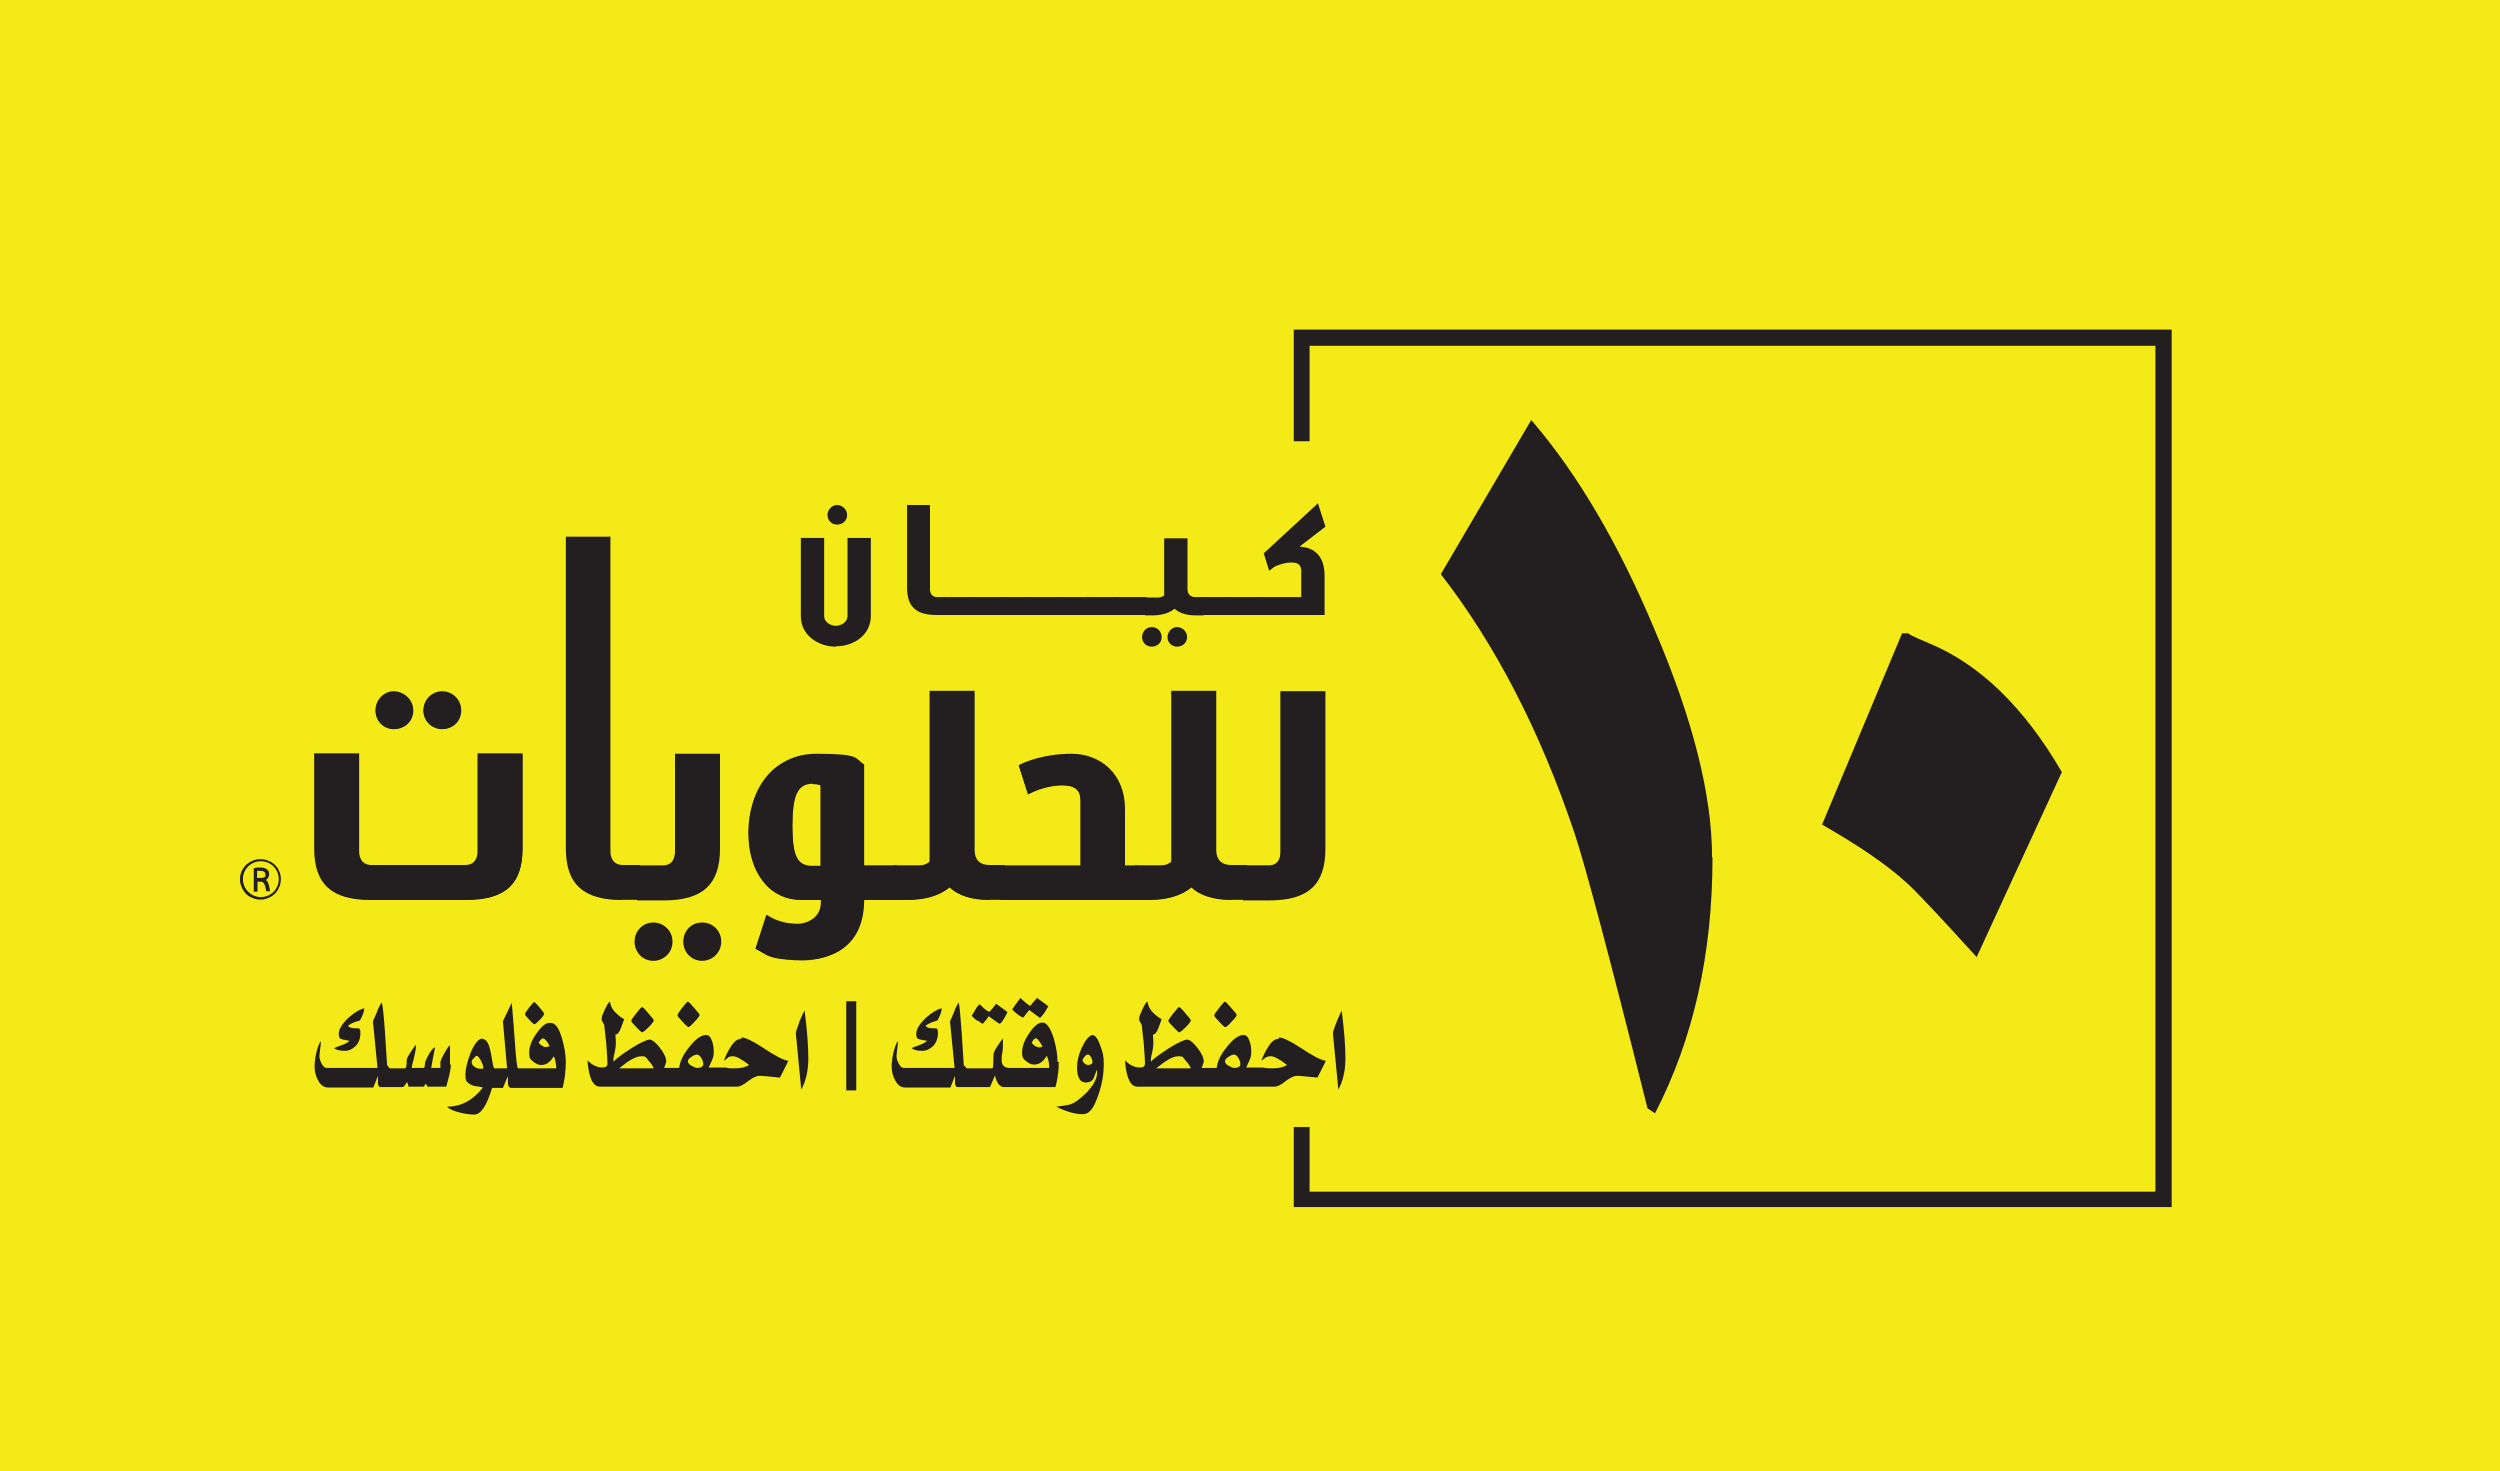
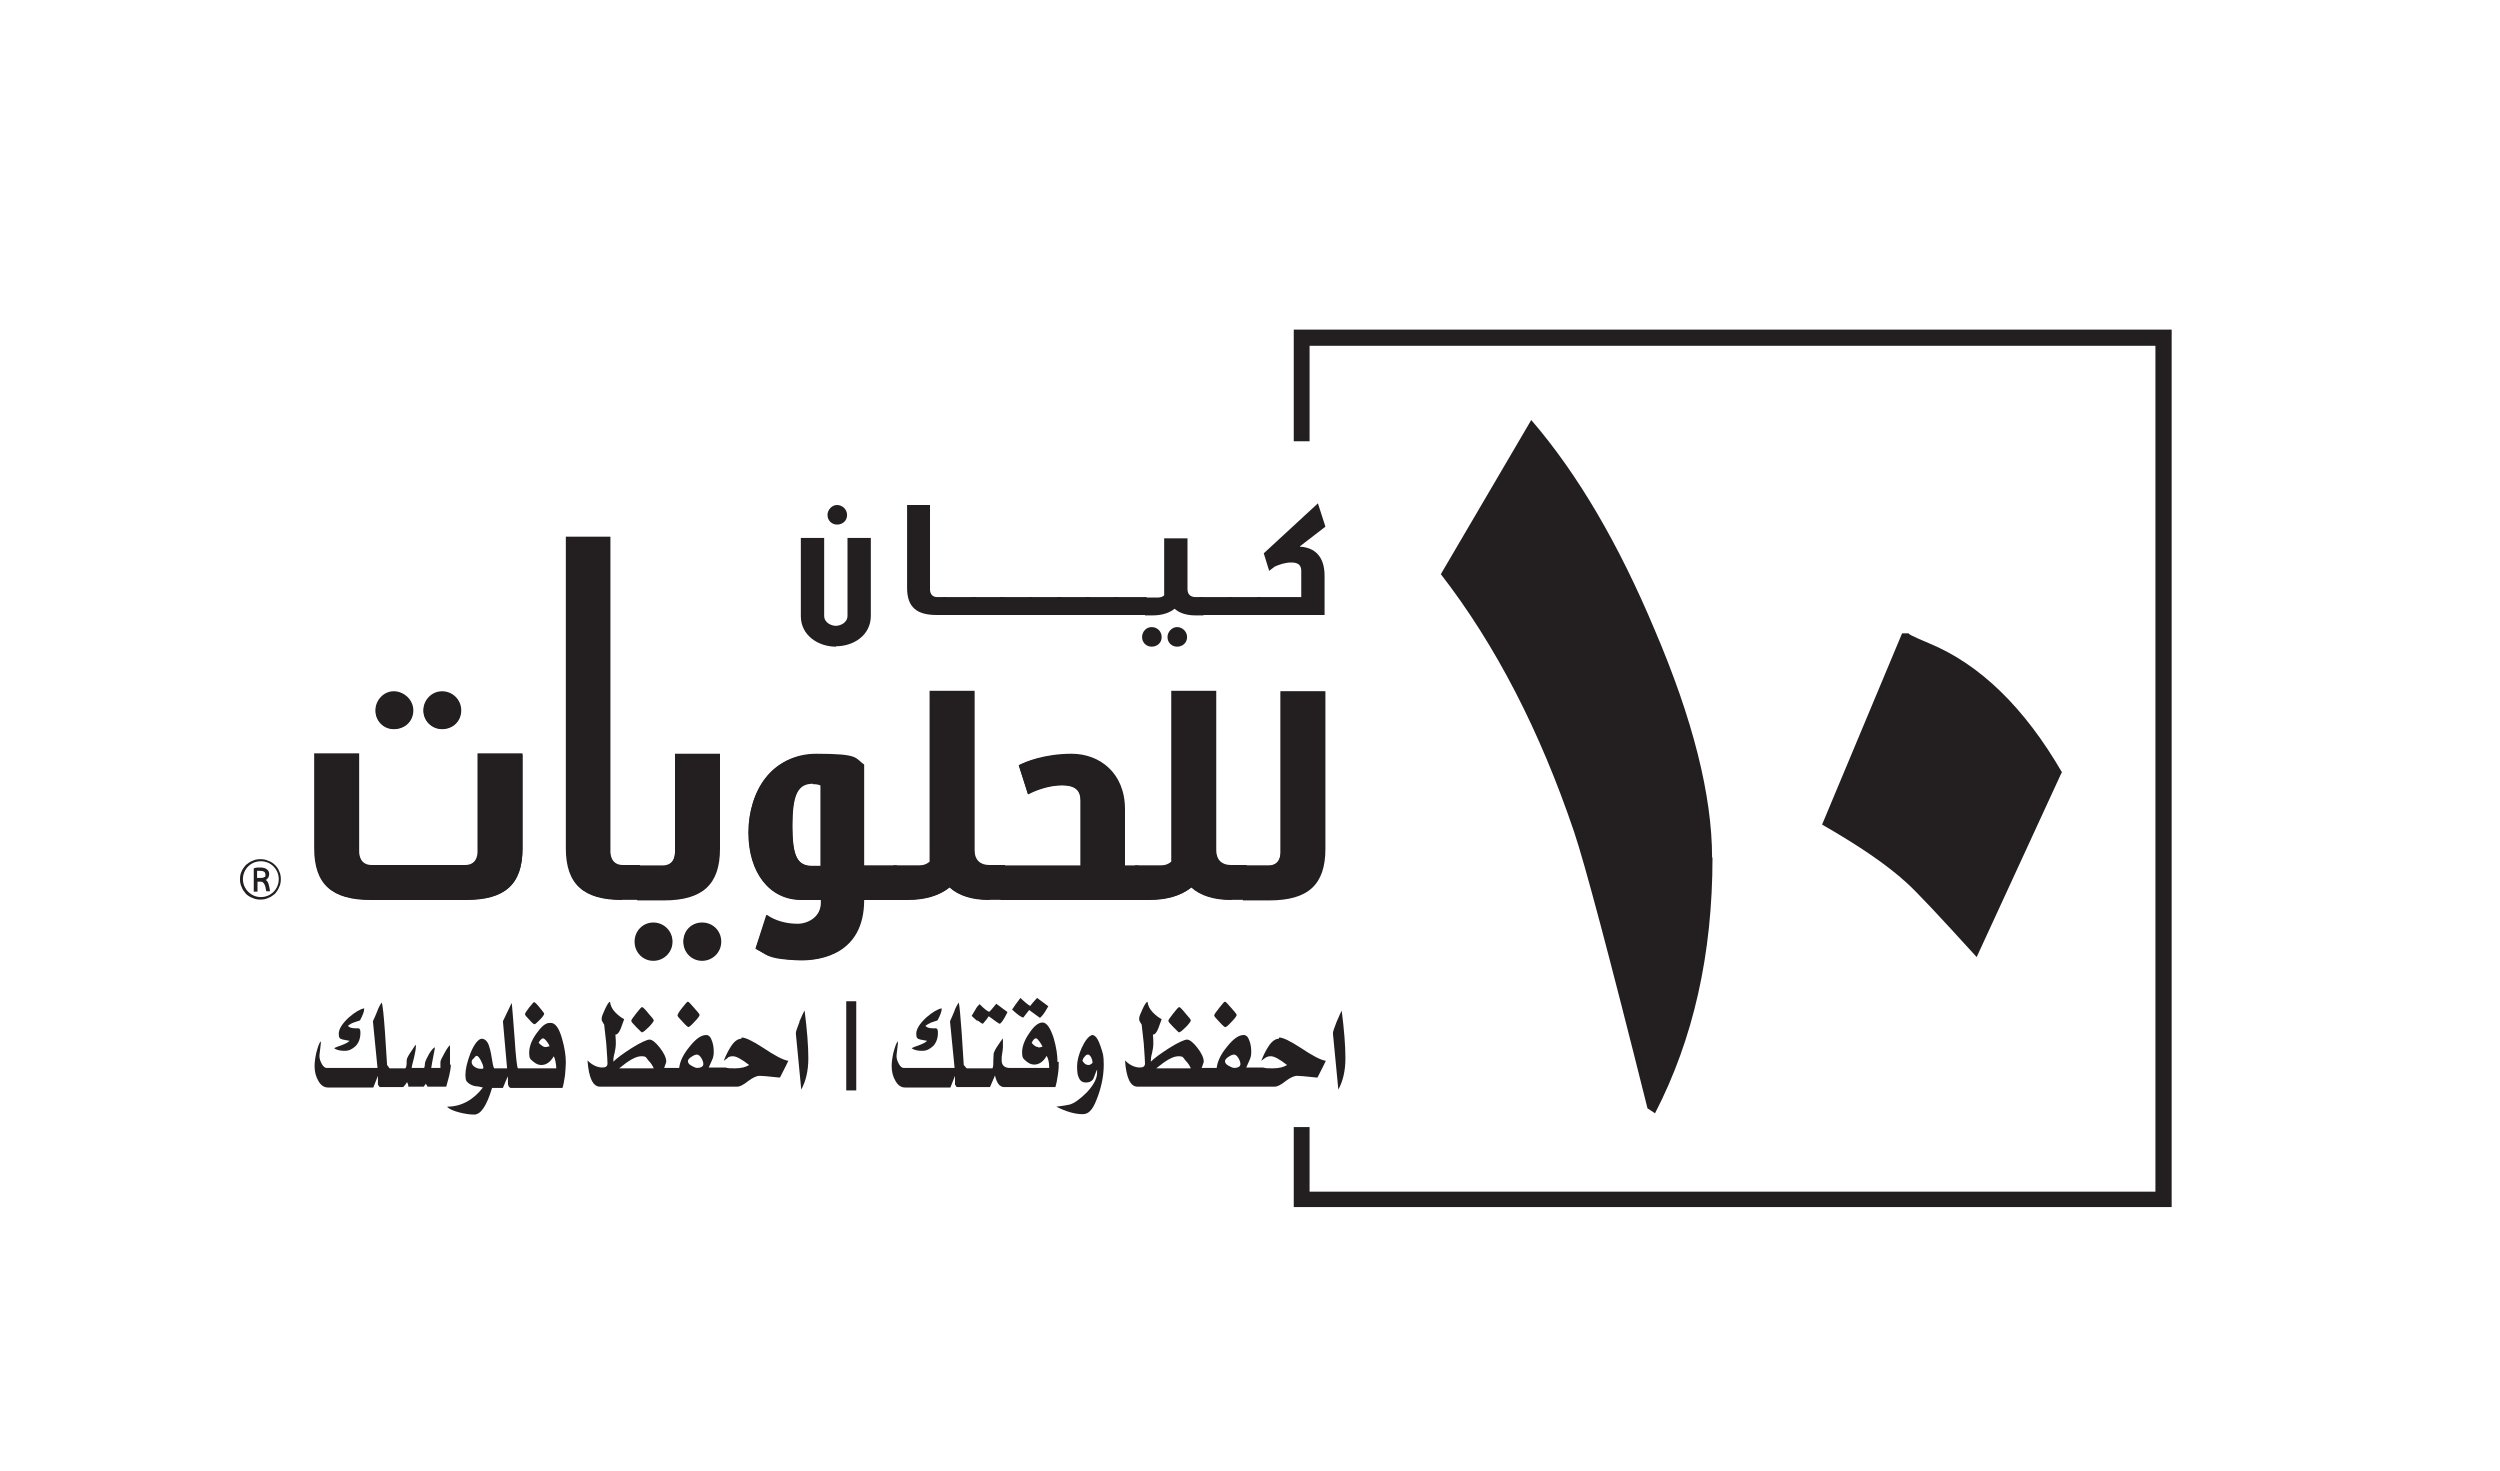
<svg xmlns="http://www.w3.org/2000/svg" id="Layer_1" version="1.1" viewBox="0 0 600 353">
  <defs>
    <style>
      .st0 {
        fill: none;
      }

      .st1 {
        fill: #231f20;
      }

      .st2 {
        fill: #f4ea17;
      }

      .st3 {
        clip-path: url(#clippath);
      }
    </style>
    <clipPath id="clippath">
      <rect class="st0" x="57.7" y="79.1" width="463.5" height="210.6" />
    </clipPath>
  </defs>
-   <rect class="st2" x="-28.1" y="-40.9" width="656.2" height="450.8" />
  <g class="st3">
    <path class="st1" d="M411,205.8c0,23.2-4.6,43.6-13.8,61.4l-1.8-1.2c-9.2-36.8-15.1-58.9-17.6-66.3-8.2-24.3-18.9-45-32-61.9l21.7-37c11.2,13,21,29.8,29.6,50.3,9.2,21.5,13.8,39.8,13.8,54.7" />
    <path class="st1" d="M494.8,185.4l-20.4,44.3c-9-9.9-14.6-15.9-17-18-4.5-4.1-11.2-8.7-20.1-13.8l19.2-45.9h1.7c-.6,0,1,.8,4.8,2.4,12.1,5,22.8,15.3,31.9,31" />
    <polygon class="st1" points="314.3 270.5 314.3 286 517.3 286 517.3 83 314.3 83 314.3 105.9 310.5 105.9 310.5 79.1 521.2 79.1 521.2 289.8 310.5 289.8 310.5 270.5 314.3 270.5" />
    <path class="st1" d="M200.6,155.2c-4.2,0-8.4-2.7-8.4-7.3v-18.8h5.6v18.7c0,1.7,1.8,2.4,2.8,2.4s2.8-.7,2.8-2.4v-18.7h5.6v18.7c0,4.7-4.2,7.3-8.3,7.3M200.9,125.9c-1.3,0-2.3-1-2.3-2.3s1.1-2.4,2.3-2.4,2.4,1,2.4,2.4-1.1,2.3-2.4,2.3" />
    <path class="st1" d="M227.1,147.6h-2.3c-4.7,0-7.1-1.8-7.1-6.5v-19.9h5.5v20.3c0,.9.5,1.8,1.7,1.8h2.1v4.3Z" />
    <rect class="st1" x="226.4" y="143.3" width="7.8" height="4.3" />
    <rect class="st1" x="233.2" y="143.3" width="7.8" height="4.3" />
    <rect class="st1" x="240" y="143.3" width="7.8" height="4.3" />
    <rect class="st1" x="246.9" y="143.3" width="7.8" height="4.3" />
    <rect class="st1" x="253.7" y="143.3" width="7.8" height="4.3" />
    <rect class="st1" x="260.5" y="143.3" width="7.8" height="4.3" />
    <rect class="st1" x="267.4" y="143.3" width="7.8" height="4.3" />
    <path class="st1" d="M276.4,155.2c-1.3,0-2.3-1-2.3-2.3s1-2.4,2.3-2.4,2.4,1,2.4,2.4-1.1,2.3-2.4,2.3M288.8,147.6v-4.3h-1.9c-1.2,0-1.9-.7-1.9-1.9v-12.2h-5.6v13.7c-.4.3-.8.5-1.4.5h-3.2v4.3h1.7c2.8,0,4.4-.8,5.4-1.6.9.8,2.4,1.6,5.1,1.6h1.9ZM282.5,155.2c-1.3,0-2.3-1-2.3-2.3s1.1-2.4,2.3-2.4,2.4,1,2.4,2.4-1.1,2.3-2.4,2.3" />
    <rect class="st1" x="288" y="143.3" width="7.8" height="4.3" />
    <rect class="st1" x="294.8" y="143.3" width="7.8" height="4.3" />
    <path class="st1" d="M312,131.2c3.4.2,5.9,2.2,5.9,7v9.4h-16.2v-4.3h10.6v-6.3c0-1.5-.9-2-2.4-2s-2.9.5-4,1h0s-1.3,1-1.3,1l-1.3-4.2,13-12,1.8,5.6-6.1,4.7Z" />
    <path class="st1" d="M89,216c-9.4,0-13.6-3.8-13.6-12.4v-22.8h10.8v23.6c0,.7.2,3.2,3,3.2h22.4c2.7,0,3-2.2,3-3.2v-23.6h10.8v22.8c0,8.6-4.2,12.4-13.5,12.4h-23ZM106.1,175c-2.5,0-4.5-2-4.5-4.5s2-4.6,4.5-4.6,4.6,2,4.6,4.6-2,4.5-4.6,4.5M94.5,175c-2.5,0-4.4-2-4.4-4.5s2-4.6,4.4-4.6,4.7,2,4.7,4.6-2,4.5-4.7,4.5" />
    <path class="st1" d="M89,215.9c-8.9,0-13.4-3.3-13.4-12.2v-22.6h10.5v23.5c0,1.7.9,3.3,3.2,3.3h22.4c2.4,0,3.2-1.6,3.2-3.3v-23.5h10.5v22.6c0,8.9-4.6,12.2-13.3,12.2h-23ZM94.5,174.9c-2.3,0-4.3-1.9-4.3-4.3s2-4.5,4.3-4.5,4.5,1.9,4.5,4.5-2,4.3-4.5,4.3M106.1,174.9c-2.4,0-4.4-1.9-4.4-4.3s1.9-4.5,4.4-4.5,4.4,1.9,4.4,4.5-2,4.3-4.4,4.3" />
    <path class="st1" d="M149.3,216c-9.3,0-13.5-3.8-13.5-12.4v-74.8h10.7v75.6c0,.7.2,3.2,3,3.2h4.1v8.3h-4.4Z" />
    <path class="st1" d="M153.5,215.9h-4.2c-8.7,0-13.3-3.3-13.3-12.2v-74.6h10.4v75.5c0,1.7.9,3.3,3.2,3.3h4v8.1Z" />
    <path class="st1" d="M168.5,230.6c-2.5,0-4.5-2-4.5-4.6s1.9-4.6,4.5-4.6,4.6,2,4.6,4.6-2.1,4.6-4.6,4.6M156.8,230.6c-2.5,0-4.5-2-4.5-4.6s2-4.6,4.5-4.6,4.6,2,4.6,4.6-2.1,4.6-4.6,4.6M152.9,216v-8.3h6.1c2.7,0,3-2.2,3-3.2v-23.6h10.8v22.8c0,8.6-4.2,12.4-13.5,12.4h-6.3Z" />
    <path class="st1" d="M156.8,230.4c-2.4,0-4.3-1.9-4.3-4.4s2-4.4,4.3-4.4,4.5,1.9,4.5,4.4-2.1,4.4-4.5,4.4M153,215.9h6.2c8.7,0,13.3-3.3,13.3-12.2v-22.6h-10.5v23.5c0,1.7-.8,3.3-3.1,3.3h-5.9v8.1ZM168.5,230.4c-2.4,0-4.4-1.9-4.4-4.4s1.9-4.4,4.4-4.4,4.4,1.9,4.4,4.4-2,4.4-4.4,4.4" />
    <path class="st1" d="M192.1,230.5c-4.4,0-8.7-1.5-10.8-2.8h0c0,0,2.6-8.1,2.6-8.1h.2c2,1.4,4.7,2.1,7.3,2.1s5.6-1.7,5.6-5v-.7h-4.7c-7.6,0-12.7-6.5-12.7-16.2s5.8-18.9,16.3-18.9,9.2,1,11.5,2.6h0v24.2h7.9v8.3h-7.9c0,13.1-10.6,14.5-15.1,14.5M195.1,188.1c-3.6,0-4.9,2.6-4.9,10.1s1.2,9.6,4.8,9.6,1.6,0,1.9,0v-19.3c-.5-.2-1-.3-1.8-.3" />
    <path class="st1" d="M207.2,207.8h7.9v8.1h-7.9c0,10.8-7.2,14.5-15,14.5s-8.4-1.3-10.8-2.8l2.6-7.7c1.9,1.2,4.6,2,7.4,2s5.7-1.9,5.7-5.1v-.9h-4.8c-7.1,0-12.6-6-12.6-16.1s5.4-18.7,16.1-18.7,9.1,1,11.4,2.6v24.2ZM197,188.3c-.5-.2-1.1-.4-1.9-.4-3.6,0-5,2.6-5,10.2s1.4,9.8,4.9,9.8,2.1,0,2.1,0v-19.5Z" />
    <path class="st1" d="M237.4,216c-4.1,0-7.3-1-9.5-3-2.5,2-5.9,3-10.1,3h-3.4v-8.3h6.2c1,0,1.8-.3,2.5-.9v-41h10.8v38.3c0,2.2,1.3,3.5,3.5,3.5h3.8v8.3h-3.6Z" />
    <path class="st1" d="M237.4,215.9c-5,0-7.9-1.5-9.5-3-1.8,1.5-4.8,3-10.1,3h-3.2v-8.1h6.1c1.1,0,1.9-.3,2.6-.9v-40.9h10.5v38.2c0,2.2,1.3,3.6,3.6,3.6h3.6v8.1h-3.5Z" />
    <path class="st1" d="M240.2,216v-8.3h19.1v-15.6c0-2.5-1.4-3.6-4.4-3.6s-6.1,1.1-8,2.1h-.2c0,0-2.2-7-2.2-7h.1c1.3-.7,5.9-2.7,12.6-2.7s12.8,4.6,12.8,13.3v13.5h3.2v8.3h-33Z" />
    <path class="st1" d="M259.4,207.8v-15.7c0-2.8-1.7-3.7-4.6-3.7s-6,1-8.1,2.1l-2.2-6.8c2.2-1.1,6.7-2.6,12.6-2.6s12.6,3.5,12.6,13.2v13.6h3.2v8.1h-32.7v-8.1h19.1Z" />
    <path class="st1" d="M295.5,216c-4.1,0-7.4-1-9.6-3-2.5,2-5.9,3-10.1,3h-3.4v-8.3h6.2c1,0,1.8-.3,2.5-.9v-41h10.8v38.3c0,2.2,1.3,3.5,3.5,3.5h3.8v8.3h-3.6Z" />
    <path class="st1" d="M295.5,215.9c-5,0-7.9-1.5-9.5-3-1.8,1.5-4.8,3-10.1,3h-3.2v-8.1h6c1.1,0,2-.3,2.6-.9v-40.9h10.5v38.2c0,2.2,1.3,3.6,3.6,3.6h3.6v8.1h-3.5Z" />
    <path class="st1" d="M298.3,216v-8.3h6.1c2.7,0,2.9-2.2,2.9-3.2v-38.6h10.8v37.8c0,8.6-4.1,12.4-13.5,12.4h-6.3Z" />
    <path class="st1" d="M298.4,207.8h5.9c2.3,0,3.1-1.6,3.1-3.3v-38.5h10.5v37.6c0,8.9-4.6,12.2-13.3,12.2h-6.2v-8.1Z" />
    <path class="st1" d="M80.2,251.6c.6.4,1.4.6,2.5.6s1.8-.4,2.6-1.1c.8-.8,1.2-1.9,1.2-3.2s-.4-1.1-1.1-1.1c-1,0-1.6-.2-1.9-.6.4-.3.8-.6,1.4-.8.5-.2,1-.3,1.5-.5.7-1.3,1-2.2,1-2.7v-.2c-1,.2-2.2.9-3.7,2.2-1.6,1.5-2.4,2.8-2.4,3.9s.3,1.2,1,1.4c.5.1,1,.2,1.6.3-.4.4-1,.7-1.8,1-1.1.4-1.7.6-1.9.8" />
    <path class="st1" d="M108,255.6v-4.7c-.2,0-.7.7-1.3,1.8-.6,1.1-1,1.8-1,2.2s0,.4,0,.7c0,.3,0,.5,0,.7h0c0,0-2.2,0-2.2,0,0-.2.3-1.8.9-4.9-.3,0-.7.4-1.4,1.5-.5.9-.9,1.7-1,2.2,0,.5-.1,1-.2,1.2h-3c0-.4.3-1.3.6-2.6.2-1,.4-1.8.4-2.4v-.5s-.1,0-.1,0c-.4.6-.8,1.2-1.2,1.8-.6.9-.9,1.5-.9,1.9,0,.8,0,1.5-.3,1.9h-3.8l-.6-.8c-.2-2.6-.3-5.2-.5-7.8-.3-4-.5-6.4-.8-7.2-.4.6-.8,1.3-1.1,2.2-.3.8-.7,1.6-1,2.3l1.1,11.2h0c0,0-12.2,0-12.2,0-.5,0-.9-.4-1.3-1.2-.4-.8-.5-1.5-.4-2.1l.3-2.6v-.5c-.4.4-.7,1.3-1.1,2.8-.3,1.4-.4,2.4-.4,3.2,0,1.3.3,2.5.9,3.5.6,1.1,1.4,1.6,2.3,1.6h10.9l1.1-2.8v2.1l.4.6h5.6c.1,0,.3-.2.5-.5.2-.2.3-.4.5-.7.2.4.3.7.3,1.1h3.7l.5-.7c.1.2.3.4.4.7h4.5c.2-.9.5-1.7.7-2.6.2-.9.4-1.8.4-2.8" />
    <path class="st1" d="M131.9,245.5c-1,0-2,.9-3.2,2.6-1.2,1.7-1.7,3.2-1.7,4.6s.3,1.5,1,2.1c.6.5,1.2.8,1.9.8,1.2,0,2.2-.7,3-2.1.1.2.3.6.4,1.2.1.6.2,1.1.2,1.5v.2h-9.2c-.2-.2-.5-2.6-.8-7.3-.4-5.1-.6-7.9-.7-8.4h0c0,0-2.1,4.4-2.1,4.4.5,5.5.8,9.3,1,11.3h-3.1c-.2-.3-.4-1.2-.6-2.6-.2-1.4-.5-2.4-.7-3-.4-1-1-1.5-1.7-1.5s-1.8,1.2-2.7,3.5c-.8,2.1-1.2,3.8-1.2,5.2s.3,1.6.8,2c.4.3,1,.6,1.7.7.6,0,1.1.2,1.7.3-2.3,3-5.2,4.6-8.6,4.6.5.6,1.5,1,3,1.4,1.2.3,2.4.5,3.5.5,1.6,0,3-2.1,4.3-6.4h2.6c.5-1.2.9-2.2,1.2-2.8v1.6c0,.6.2,1,.6,1.2h12.5c.2-.6.4-1.6.6-3,.1-1.2.2-2.3.2-3.1,0-1.7-.3-3.6-.9-5.7-.7-2.5-1.6-3.8-2.7-3.8M130.9,251.3c-.4,0-.9-.3-1.6-1,0-.2.2-.4.4-.7.3-.3.5-.4.6-.4.2,0,.5.2.9.7.4.5.6.9.7,1.2-.7.2-1,.2-1,.2M115.3,256.5c-.4,0-.8-.1-1.3-.4-.5-.3-.8-.7-.8-1.2s.2-.6.5-.9c.3-.4.5-.6.7-.6.3,0,.6.4,1,1.1.4.8.6,1.3.6,1.7s-.2.3-.7.3" />
    <path class="st1" d="M128.3,245.8c.2,0,.6-.4,1.3-1.1.7-.7,1-1.2,1-1.4s-.4-.6-1.1-1.5c-.7-.9-1.2-1.3-1.3-1.3s-.5.4-1.2,1.3c-.7.9-1,1.4-1,1.6s.3.6,1,1.3c.7.8,1.1,1.1,1.2,1.1" />
    <path class="st1" d="M154.2,247.7c.2,0,.7-.4,1.5-1.2.8-.8,1.2-1.4,1.2-1.6s-.4-.7-1.3-1.7c-.8-1-1.3-1.5-1.5-1.5s-.6.5-1.4,1.5c-.8,1-1.2,1.6-1.2,1.8s.4.7,1.2,1.5c.8.8,1.3,1.3,1.4,1.3" />
    <path class="st1" d="M165.2,246.5c.2,0,.7-.4,1.5-1.3.8-.8,1.2-1.4,1.2-1.6s-.4-.7-1.3-1.7c-.9-1-1.3-1.5-1.5-1.5-.2,0-.6.5-1.4,1.5-.8,1-1.1,1.6-1.1,1.8s.4.7,1.2,1.5c.8.9,1.3,1.3,1.4,1.3" />
    <path class="st1" d="M177.9,249.3c-.8,0-1.7.6-2.5,1.9-.6.9-1.2,2.1-1.7,3.4.7-.5,1-.7,1-.8.3-.2.7-.3,1.2-.3.8,0,2.1.7,3.9,2.1-.8.5-1.9.8-3.4.8s-1.5,0-2.3-.2h-4c.3-.6.5-1.2.8-1.8.3-.6.4-1.3.4-1.9,0-.9-.1-1.8-.4-2.6-.3-1-.8-1.5-1.4-1.5-1.2,0-2.5.9-4,2.8-1.5,1.8-2.3,3.5-2.5,5.1h-3.6c.4-1,.5-1.5.5-1.5,0-.9-.5-2-1.5-3.3-1-1.3-1.9-2-2.5-2s-2.2.7-4.4,2.1c-2,1.3-3.4,2.3-4.3,3.2,0-.4,0-1.1.3-2.1.2-.9.3-1.6.3-2.1s0-1.3-.1-2.3c.5,0,.9-.5,1.3-1.5.3-.7.5-1.5.8-2.2-.8-.4-1.5-1-2.1-1.6-.8-.8-1.2-1.7-1.3-2.6-.3.1-.7.7-1.2,1.8-.5,1.1-.8,1.8-.8,2.2s0,.6.2.8c.1.3.3.5.4.7,0,.2.2,1.7.5,4.5.2,2.7.3,4.4.3,4.8,0,.7-.4,1-1.2,1-1.3,0-2.5-.6-3.6-1.7.3,4.2,1.3,6.3,3,6.3h33c.5,0,1.4-.4,2.5-1.3,1.2-.9,2.1-1.3,2.8-1.3s1.8.1,4.6.4h.3c1.2-2.4,1.9-3.7,2-4-1.3-.2-3.3-1.3-6-3.1-2.6-1.7-4.3-2.5-5.2-2.5M148.6,256.4c2.3-1.9,4-2.9,5.3-2.9s1.1.3,1.7,1c.6.6,1,1.2,1.3,1.9h-8.3ZM167.3,256.3c-.3,0-.8-.2-1.3-.5-.6-.3-.9-.7-.9-1.1s.3-.7.9-1.1c.6-.4,1-.5,1.3-.5s.7.3,1,.8c.3.5.5,1,.5,1.5s-.5.9-1.5.9" />
    <path class="st1" d="M191.9,245.2c-.6,1.5-.9,2.4-.9,2.8l1.3,13.5c1.1-2,1.7-4.5,1.7-7.5s-.3-6.8-.9-11.5c-.4.7-.8,1.7-1.3,2.8" />
    <path class="st1" d="M218.8,251.6c.6.4,1.4.6,2.5.6s1.8-.4,2.6-1.1c.8-.8,1.2-1.9,1.2-3.2s-.4-1.1-1.1-1.1c-1,0-1.6-.2-1.9-.6.4-.3.9-.6,1.4-.8.5-.2,1-.3,1.5-.5.7-1.3,1-2.2,1-2.7v-.2c-1,.2-2.2.9-3.7,2.2-1.6,1.5-2.4,2.8-2.4,3.9s.3,1.2,1,1.4c.5.1,1,.2,1.6.3-.4.4-1,.7-1.8,1-1.1.4-1.7.6-1.9.8" />
    <path class="st1" d="M234.6,244.9c.7.5,1.1.8,1.3.8.6-.7,1.1-1.3,1.4-1.8,1.6,1.2,2.5,1.8,2.6,1.8.3,0,1-.9,1.9-2.8l-2.7-2s-.3.4-.9,1.1c-.5.6-.7.8-.8.8-.3,0-1.1-.6-2.3-1.8-.3.3-.7.7-1,1.3-.2.3-.5.8-.9,1.5.3.3.7.7,1.3,1.2" />
    <path class="st1" d="M247,242.4l2.6,1.9c.3-.3.7-.7,1.1-1.3.3-.5.6-1,.9-1.5l-2.7-2c-.7.8-1.3,1.4-1.6,1.9-.2,0-.6-.3-1.2-.8-.6-.5-1-.9-1.2-1.1-1,1.3-1.6,2.2-2,2.8,1.4,1.3,2.3,1.9,2.7,1.9l1.4-1.8Z" />
    <path class="st1" d="M253.8,254.9c0-1.7-.3-3.6-.9-5.7-.8-2.5-1.7-3.8-2.7-3.8s-2.1.9-3.2,2.6c-1.2,1.7-1.7,3.3-1.7,4.6s.3,1.5,1,2.1c.6.5,1.2.8,1.9.8,1.2,0,2.2-.7,3-2.1.4.7.6,1.6.6,2.7,0,0,0,.2,0,.2h-9.7c-1.1-.1-1.7-.7-1.7-1.8s0-.8.1-1.5c.1-.7.2-1.2.2-1.6v-2.2c-.4.5-.8,1.1-1.2,1.7-.5.7-.8,1.3-1,1.8,0,.2-.1.8-.1,1.7,0,.9,0,1.6-.2,2h-6.2l-.7-.8c-.2-2.6-.3-5.2-.5-7.8-.3-4-.5-6.4-.7-7.2-.4.6-.8,1.3-1.1,2.2-.3.8-.7,1.6-1,2.3l1.1,11.2h0c0,0-12.2,0-12.2,0-.5,0-.9-.4-1.3-1.2-.4-.8-.5-1.5-.4-2.1l.3-2.6v-.5c-.4.4-.7,1.3-1.1,2.8-.3,1.4-.4,2.4-.4,3.2,0,1.3.3,2.5.9,3.5.6,1.1,1.4,1.6,2.3,1.6h10.9l1.1-2.8v2.1l.4.6h8l1.2-2.8c.4,1.8,1.1,2.8,2.2,2.8h12.3c.2-.6.4-1.6.6-3,.2-1.2.2-2.3.2-3.1M249.2,251.3c-.5,0-1-.3-1.6-1,.3-.7.7-1.1,1-1.1s.5.3.9.8c.3.4.5.8.7,1.2-.6.2-1,.2-1,.2" />
    <path class="st1" d="M262.1,248.4c-.9.3-1.7,1.4-2.5,3.1-.7,1.6-1.1,3.1-1.1,4.4s.1,2.1.4,2.7c.3.8.9,1.2,1.7,1.2s1.2-.2,1.6-.6c.2-.2.4-.7.6-1.3.2-.6.4-1,.5-1.2v.8c0,1.3-.8,2.9-2.5,4.7-1.6,1.6-3,2.6-4.1,2.9-1.4.3-2.5.4-3.2.5,2.4,1.2,4.5,1.8,6.3,1.8s2.7-1.5,3.8-4.6c.9-2.6,1.3-5,1.3-7.3s-.2-2.6-.7-4.2c-.6-1.8-1.2-2.8-2-2.9M262.2,255.1c-.3.3-.6.5-1,.5-.5,0-1-.3-1.4-1,0-.1,0-.2.1-.3,0-.2.2-.5.5-.8.2-.3.5-.4.7-.4.3,0,.5.2.8.7.2.4.3.8.3,1.2h0Z" />
    <path class="st1" d="M283.1,247.7c.2,0,.7-.4,1.5-1.2.8-.8,1.2-1.4,1.2-1.6s-.4-.7-1.3-1.7c-.8-1-1.3-1.5-1.5-1.5s-.6.5-1.4,1.5c-.8,1-1.2,1.6-1.2,1.8s.4.7,1.2,1.5c.8.8,1.3,1.3,1.4,1.3" />
    <path class="st1" d="M294.1,246.5c.2,0,.7-.4,1.5-1.3.8-.8,1.2-1.4,1.2-1.6s-.4-.7-1.3-1.7c-.9-1-1.3-1.5-1.5-1.5s-.6.5-1.4,1.5c-.8,1-1.2,1.6-1.2,1.8s.4.7,1.2,1.5c.8.9,1.3,1.3,1.4,1.3" />
    <path class="st1" d="M306.9,249.3c-.8,0-1.7.6-2.5,1.9-.6.9-1.2,2.1-1.7,3.4.6-.5,1-.7,1.1-.8.3-.2.7-.3,1.2-.3.8,0,2.1.7,3.9,2.1-.8.5-1.9.8-3.4.8s-1.5,0-2.4-.2h-4c.3-.6.5-1.2.8-1.8.3-.6.4-1.3.4-1.9,0-.9-.1-1.8-.4-2.6-.3-1-.8-1.5-1.4-1.5-1.2,0-2.5.9-4,2.8-1.5,1.8-2.3,3.5-2.5,5.1h-3.6c.4-1,.5-1.5.5-1.5,0-.9-.5-2-1.5-3.3-1-1.3-1.9-2-2.5-2s-2.2.7-4.4,2.1c-2,1.3-3.4,2.3-4.3,3.2,0-.4,0-1.1.3-2.1.2-.9.3-1.6.3-2.1s0-1.3-.1-2.3c.5,0,.9-.5,1.3-1.5.3-.7.5-1.5.8-2.2-.8-.4-1.5-1-2.1-1.6-.8-.8-1.2-1.7-1.3-2.6-.3.1-.7.7-1.2,1.8-.5,1.1-.8,1.8-.8,2.2s0,.6.2.8c.1.3.3.5.4.7,0,.2.2,1.7.5,4.5.2,2.7.3,4.4.3,4.8,0,.7-.4,1-1.2,1-1.3,0-2.5-.6-3.6-1.7.3,4.2,1.3,6.3,3,6.3h33c.5,0,1.4-.4,2.5-1.3,1.2-.9,2.1-1.3,2.8-1.3s1.7.1,4.6.4h.3c1.2-2.4,1.9-3.7,2-4-1.3-.2-3.3-1.3-6-3.1-2.6-1.7-4.3-2.5-5.2-2.5M277.5,256.4c2.3-1.9,4-2.9,5.3-2.9s1.1.3,1.7,1c.6.6,1,1.2,1.3,1.9h-8.3ZM296.2,256.3c-.3,0-.8-.2-1.3-.5-.6-.3-.9-.7-.9-1.1s.3-.7.9-1.1c.6-.4,1-.5,1.3-.5s.7.3,1,.8c.3.5.5,1,.5,1.5s-.5.9-1.5.9" />
    <path class="st1" d="M322.1,242.4c-.4.7-.8,1.7-1.3,2.8-.6,1.5-.9,2.4-.9,2.8l1.3,13.5c1.1-2,1.7-4.5,1.7-7.5s-.3-6.8-.9-11.5" />
    <rect class="st1" x="203.1" y="240.3" width="2.4" height="21.4" />
    <path class="st1" d="M67,209.1c-.2-.6-.6-1.1-1-1.5-.5-.5-1-.8-1.6-1-.6-.3-1.2-.4-1.9-.4s-1.3.1-1.9.4c-.6.2-1.1.6-1.6,1-.4.5-.8,1-1,1.5-.3.6-.4,1.2-.4,1.9s.1,1.3.4,1.9c.2.6.6,1.1,1,1.6.4.4,1,.8,1.6,1,.6.3,1.2.4,1.9.4s1.3-.1,1.9-.4c.6-.2,1.1-.6,1.6-1,.4-.5.8-1,1-1.6.3-.6.4-1.2.4-1.9s-.1-1.3-.4-1.9M62.6,215.3c-2.3,0-4.3-1.9-4.3-4.3s1.9-4.3,4.3-4.3,4.3,1.9,4.3,4.3-1.9,4.3-4.3,4.3" />
    <path class="st1" d="M64.4,212c-.1-.3-.3-.6-.6-.8.5-.3.8-.8.8-1.4s-.2-.9-.6-1.2c-.4-.3-.9-.4-1.6-.4s-.9,0-1.5.2h0v5.6h.9v-2.4h.8c.7,0,1.1.8,1.3,2.3h0c0,0,.9,0,.9,0h0c-.1-.9-.3-1.6-.4-1.9M63.4,210.5c-.2.2-.5.2-.9.2h-.8v-1.7c.2,0,.4,0,.7,0,.9,0,1.3.3,1.3.9s0,.5-.3.6" />
  </g>
</svg>
